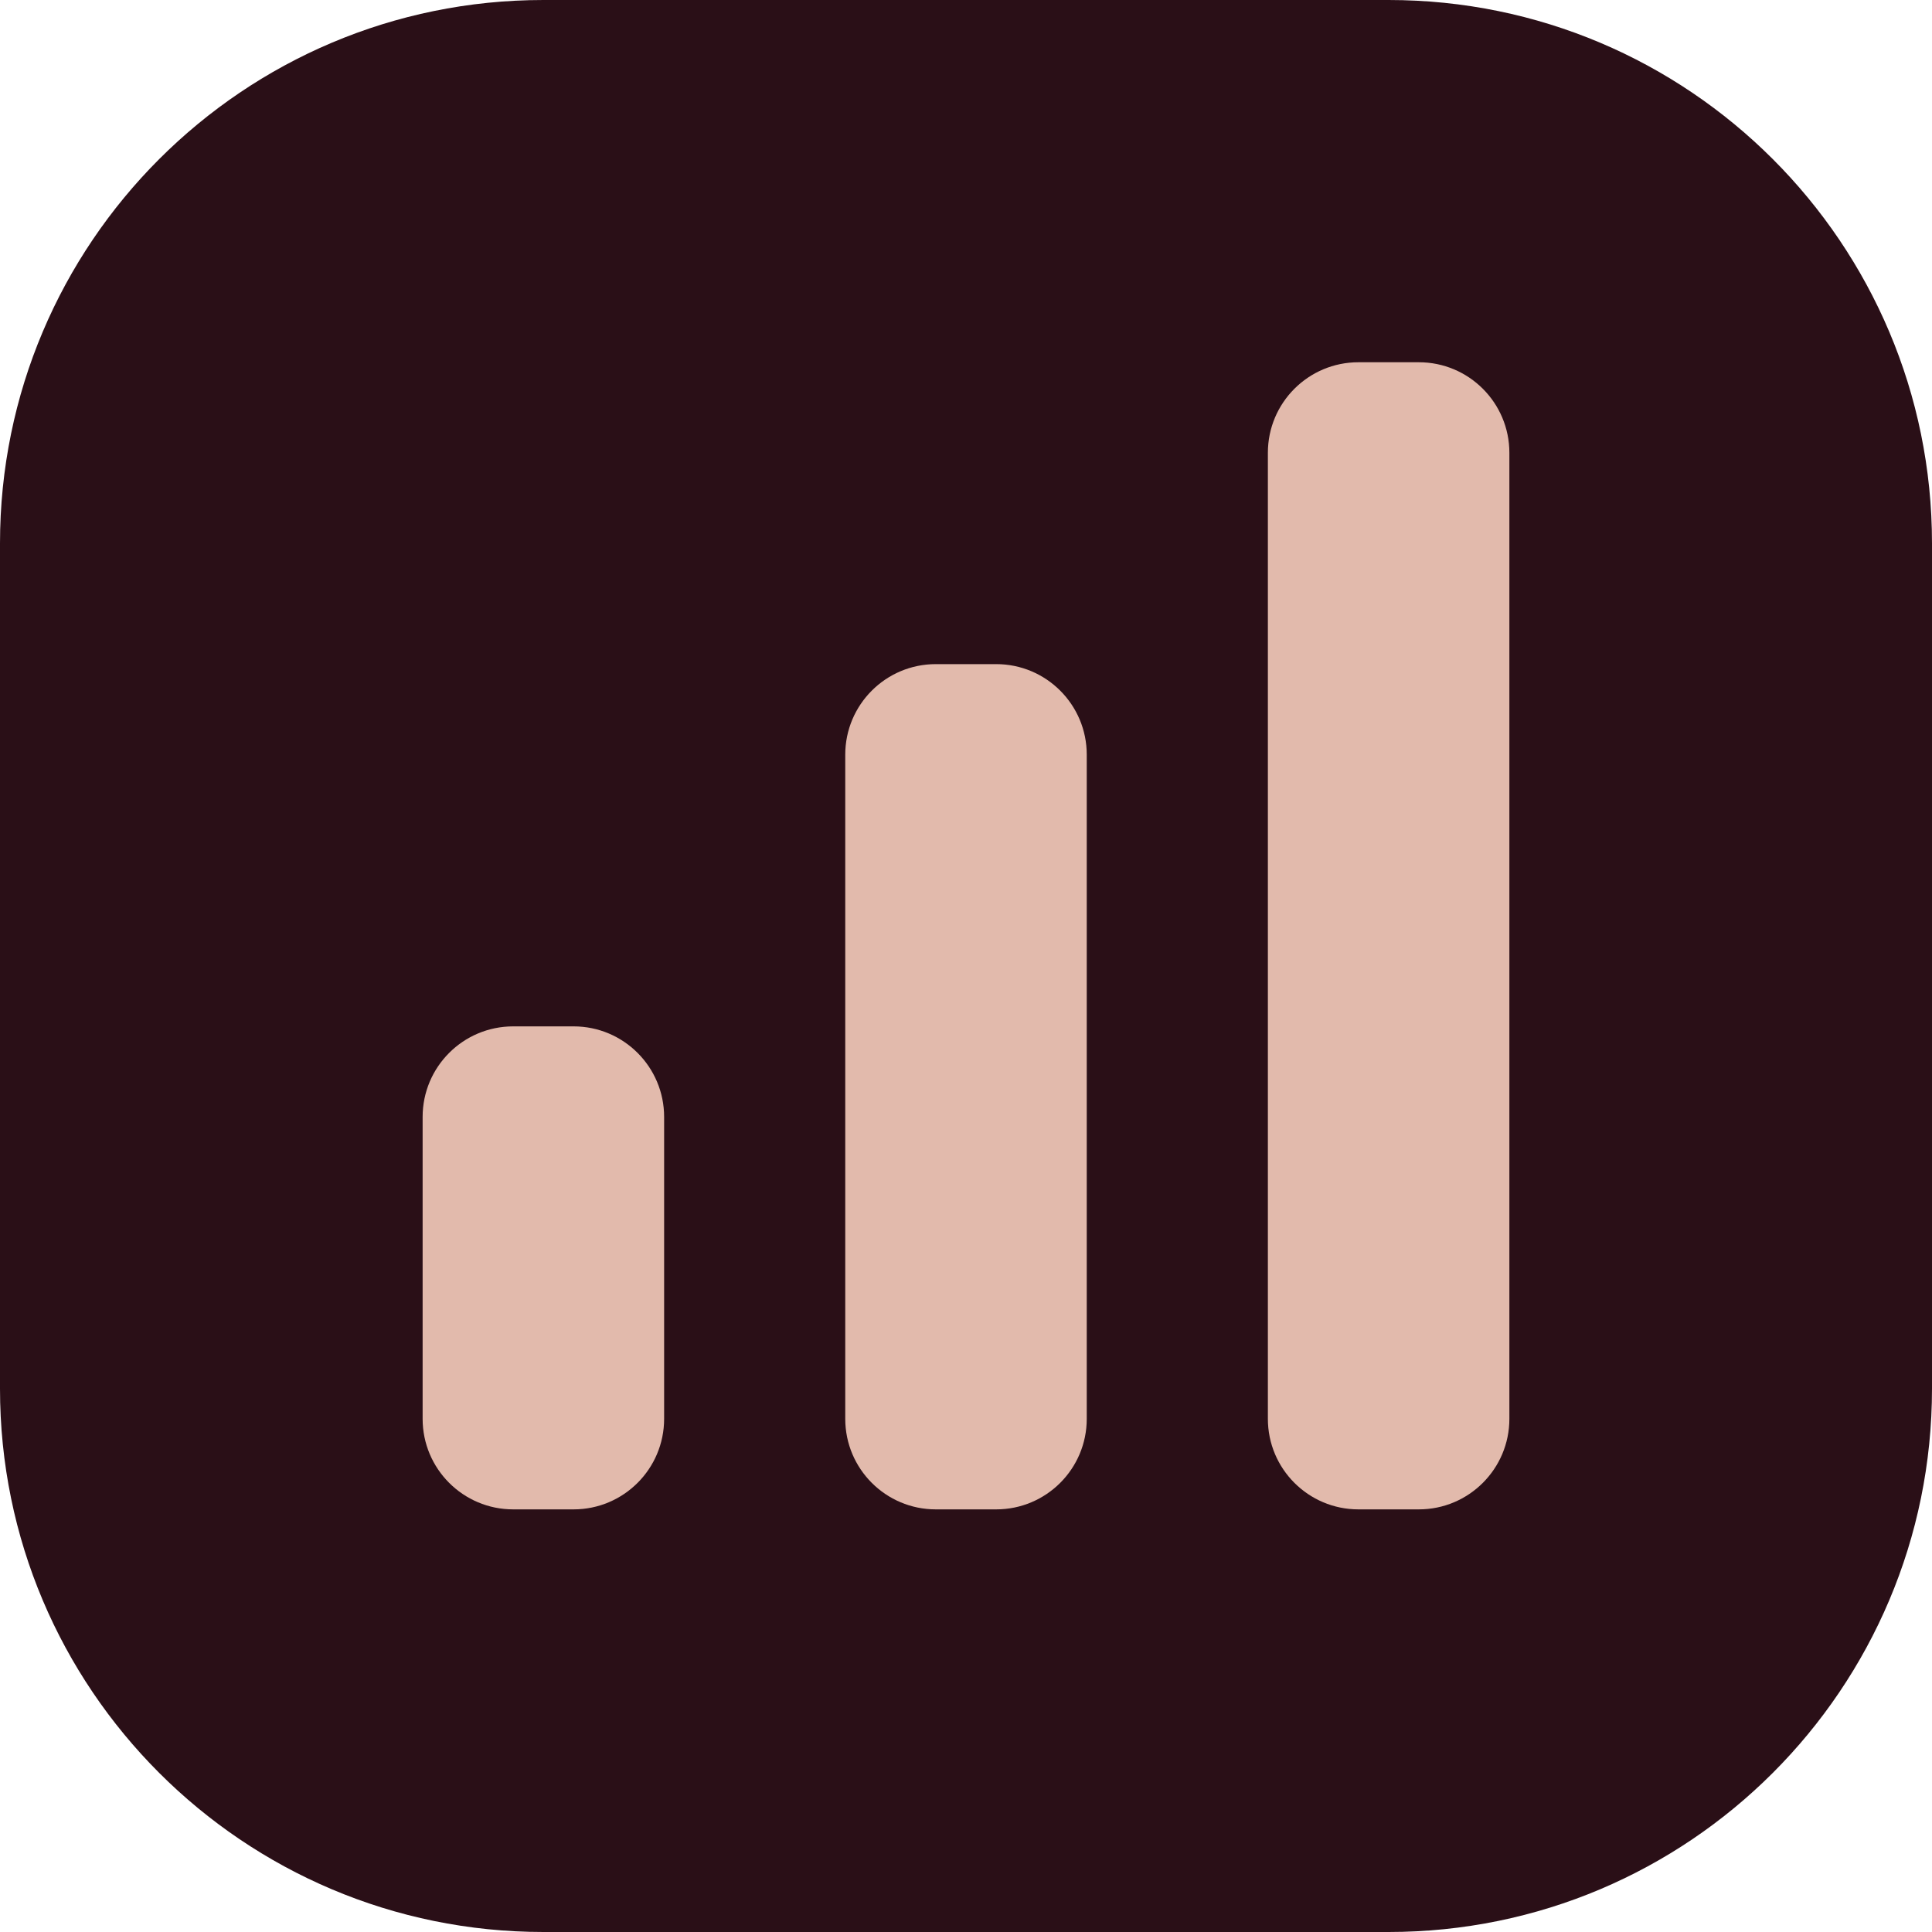
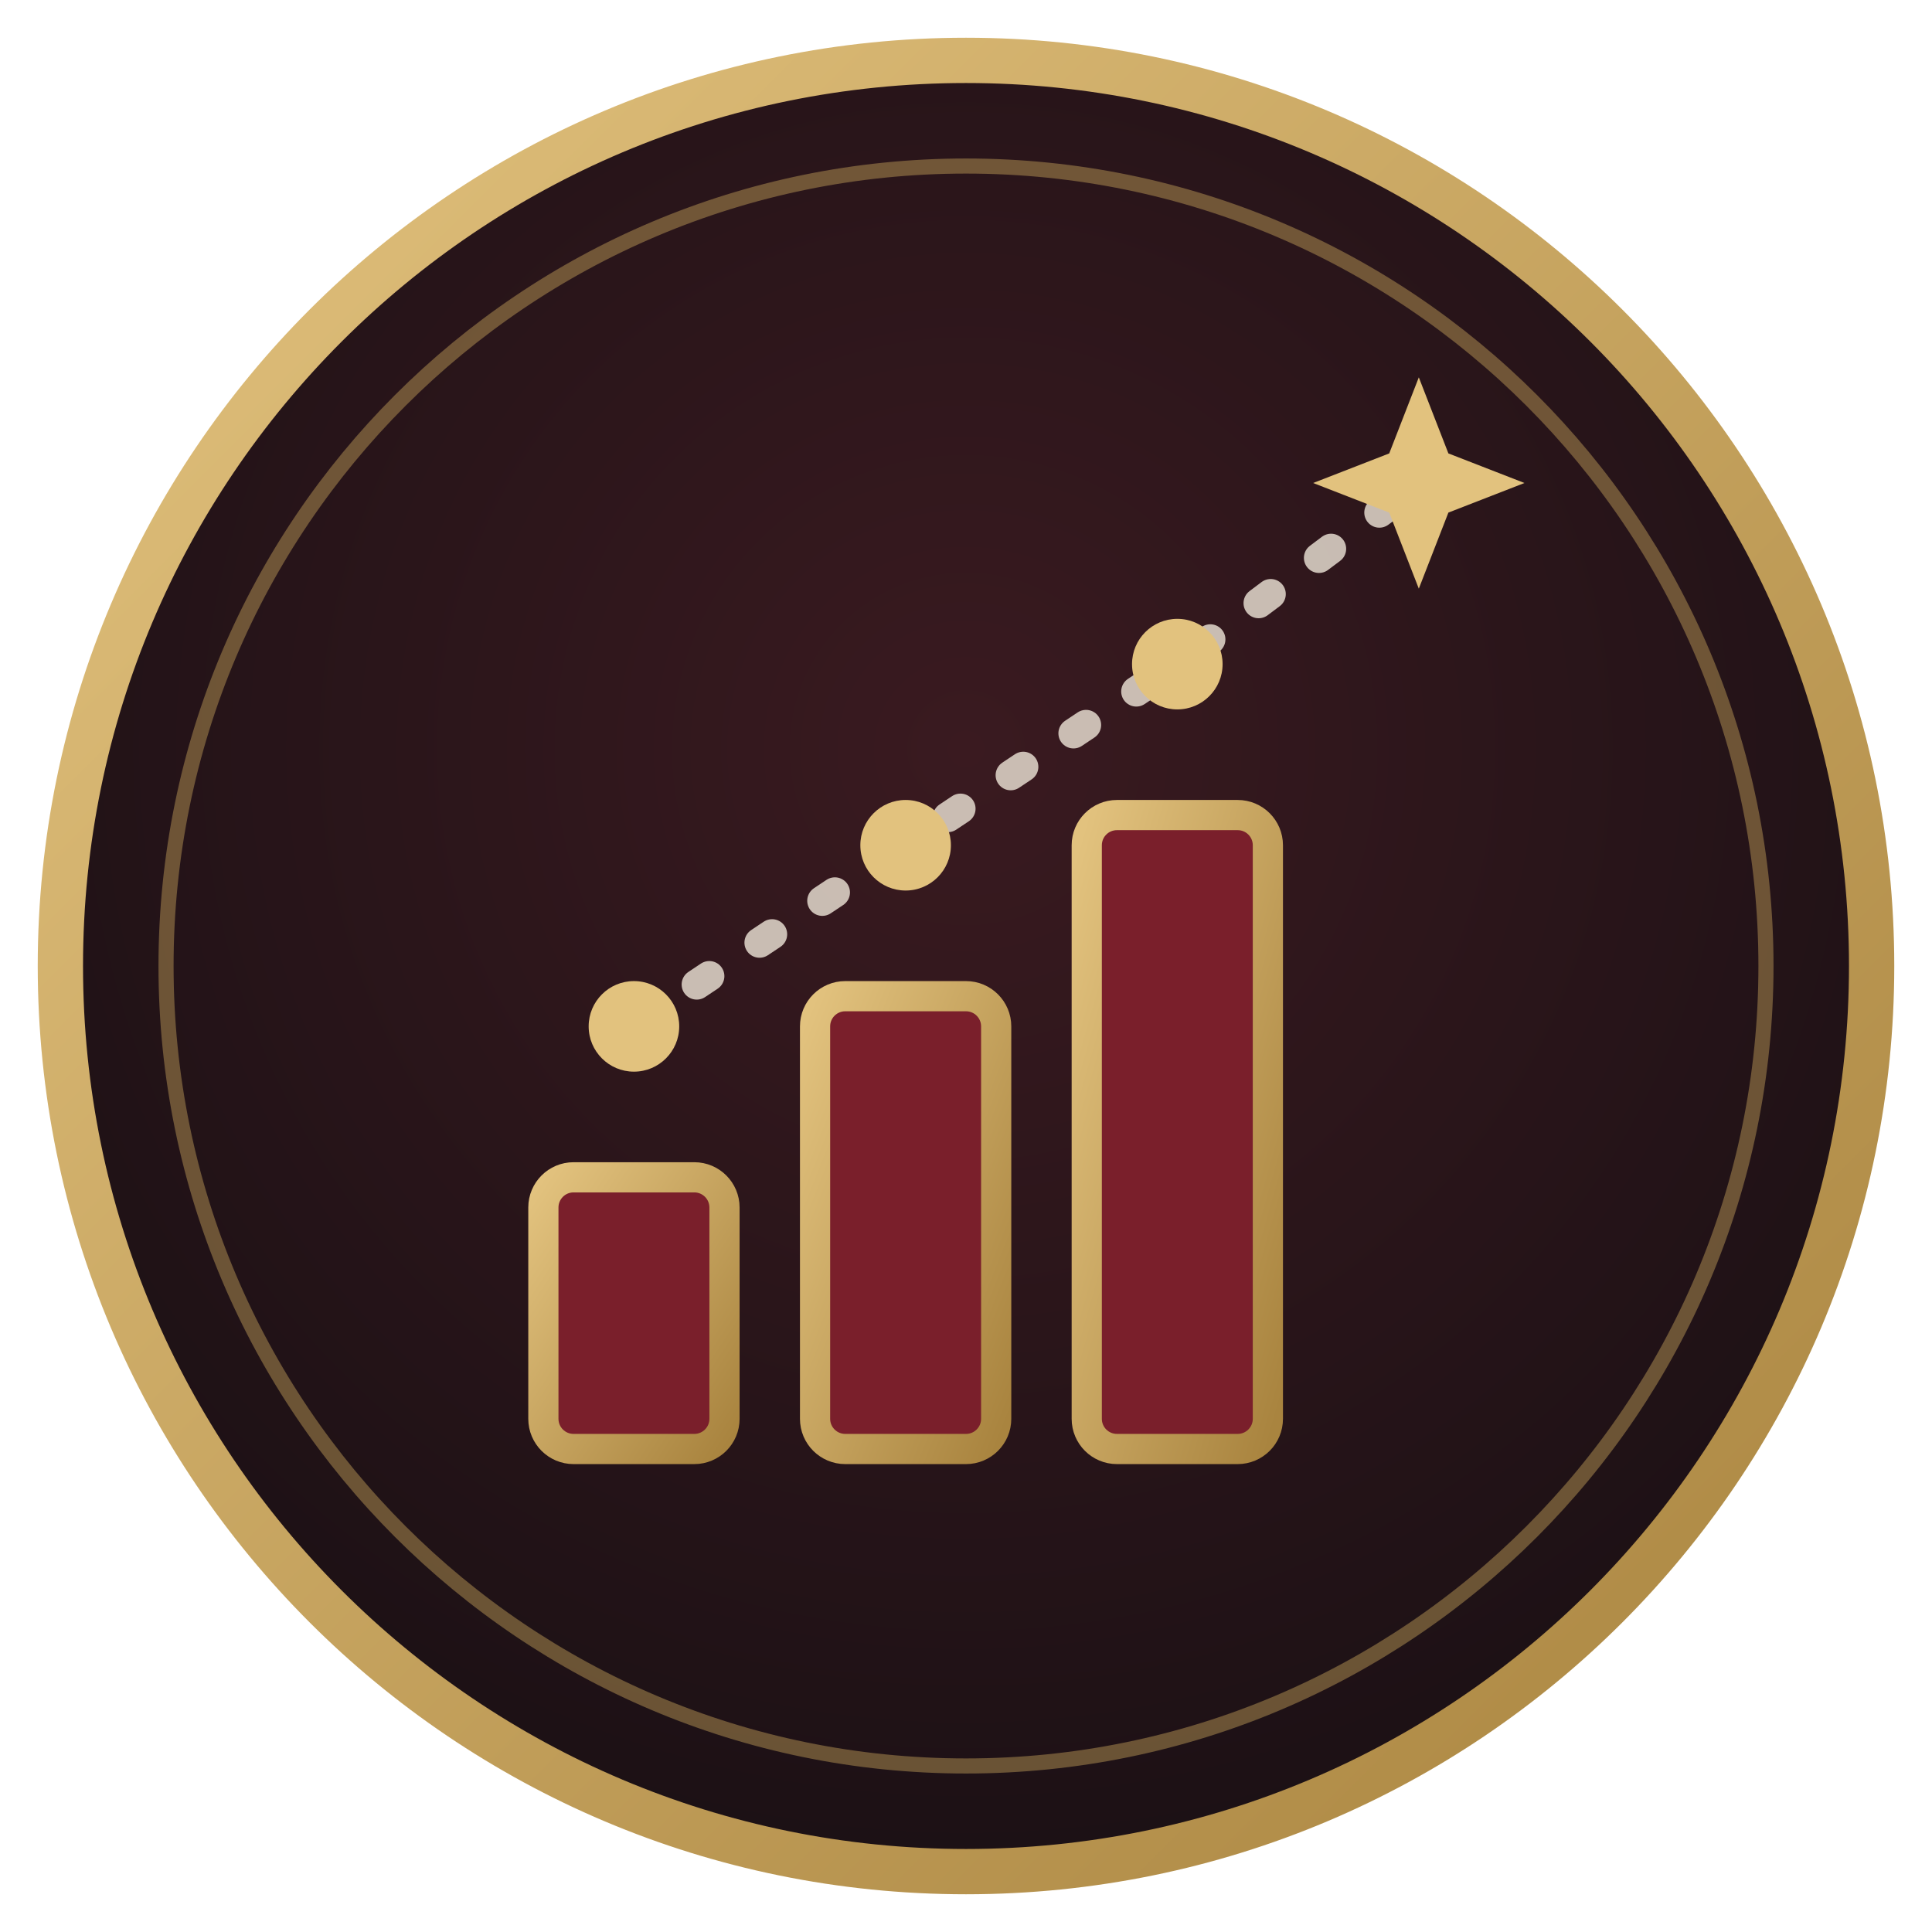
- <svg xmlns="http://www.w3.org/2000/svg" viewBox="0 0 32 32">
-   <rect width="32" height="32" rx="9" fill="#2a0f17" />
-   <rect x="7" y="17" width="4" height="8" rx="1.5" fill="#e2baac" />
-   <rect x="14" y="11" width="4" height="14" rx="1.5" fill="#e2baac" />
-   <rect x="21" y="6" width="4" height="19" rx="1.5" fill="#e2baac" />
+ <svg xmlns="http://www.w3.org/2000/svg" viewBox="0 0 128 128" role="img" aria-label="Analist">
+   <defs>
+     <radialGradient id="bg" cx="50%" cy="38%" r="65%">
+       <stop offset="0" stop-color="#3A1A20" />
+       <stop offset="1" stop-color="#1A1014" />
+     </radialGradient>
+     <linearGradient id="gold" x1="0" y1="0" x2="1" y2="1">
+       <stop offset="0" stop-color="#E2C27E" />
+       <stop offset="1" stop-color="#A9843F" />
+     </linearGradient>
+   </defs>
+   <circle cx="64" cy="64" r="60" fill="url(#bg)" />
+   <circle cx="64" cy="64" r="60" fill="none" stroke="url(#gold)" stroke-width="3" />
+   <circle cx="64" cy="64" r="53" fill="none" stroke="#C9A55C" stroke-opacity=".45" stroke-width="1" />
+   <rect x="36" y="78" width="12" height="18" rx="2" fill="#7A1F2B" stroke="url(#gold)" stroke-width="2" />
+   <rect x="54" y="66" width="12" height="30" rx="2" fill="#7A1F2B" stroke="url(#gold)" stroke-width="2" />
+   <rect x="72" y="54" width="12" height="42" rx="2" fill="#7A1F2B" stroke="url(#gold)" stroke-width="2" />
+   <path d="M30 96 H98" stroke="url(#gold)" stroke-width="2.5" stroke-linecap="round" />
+   <path d="M42 68 L60 56 L78 44 L94 32" fill="none" stroke="#EFE6D8" stroke-opacity=".8" stroke-width="2" stroke-linecap="round" stroke-dasharray="1 4" />
+   <circle cx="42" cy="68" r="3" fill="#E2C27E" />
+   <circle cx="60" cy="56" r="3" fill="#E2C27E" />
+   <circle cx="78" cy="44" r="3" fill="#E2C27E" />
+   <path d="M94 25 L95.96 30.04 L101 32 L95.96 33.96 L94 39 L92.04 33.96 L87 32 L92.04 30.04Z" fill="#E2C27E" opacity="1" />
</svg>
